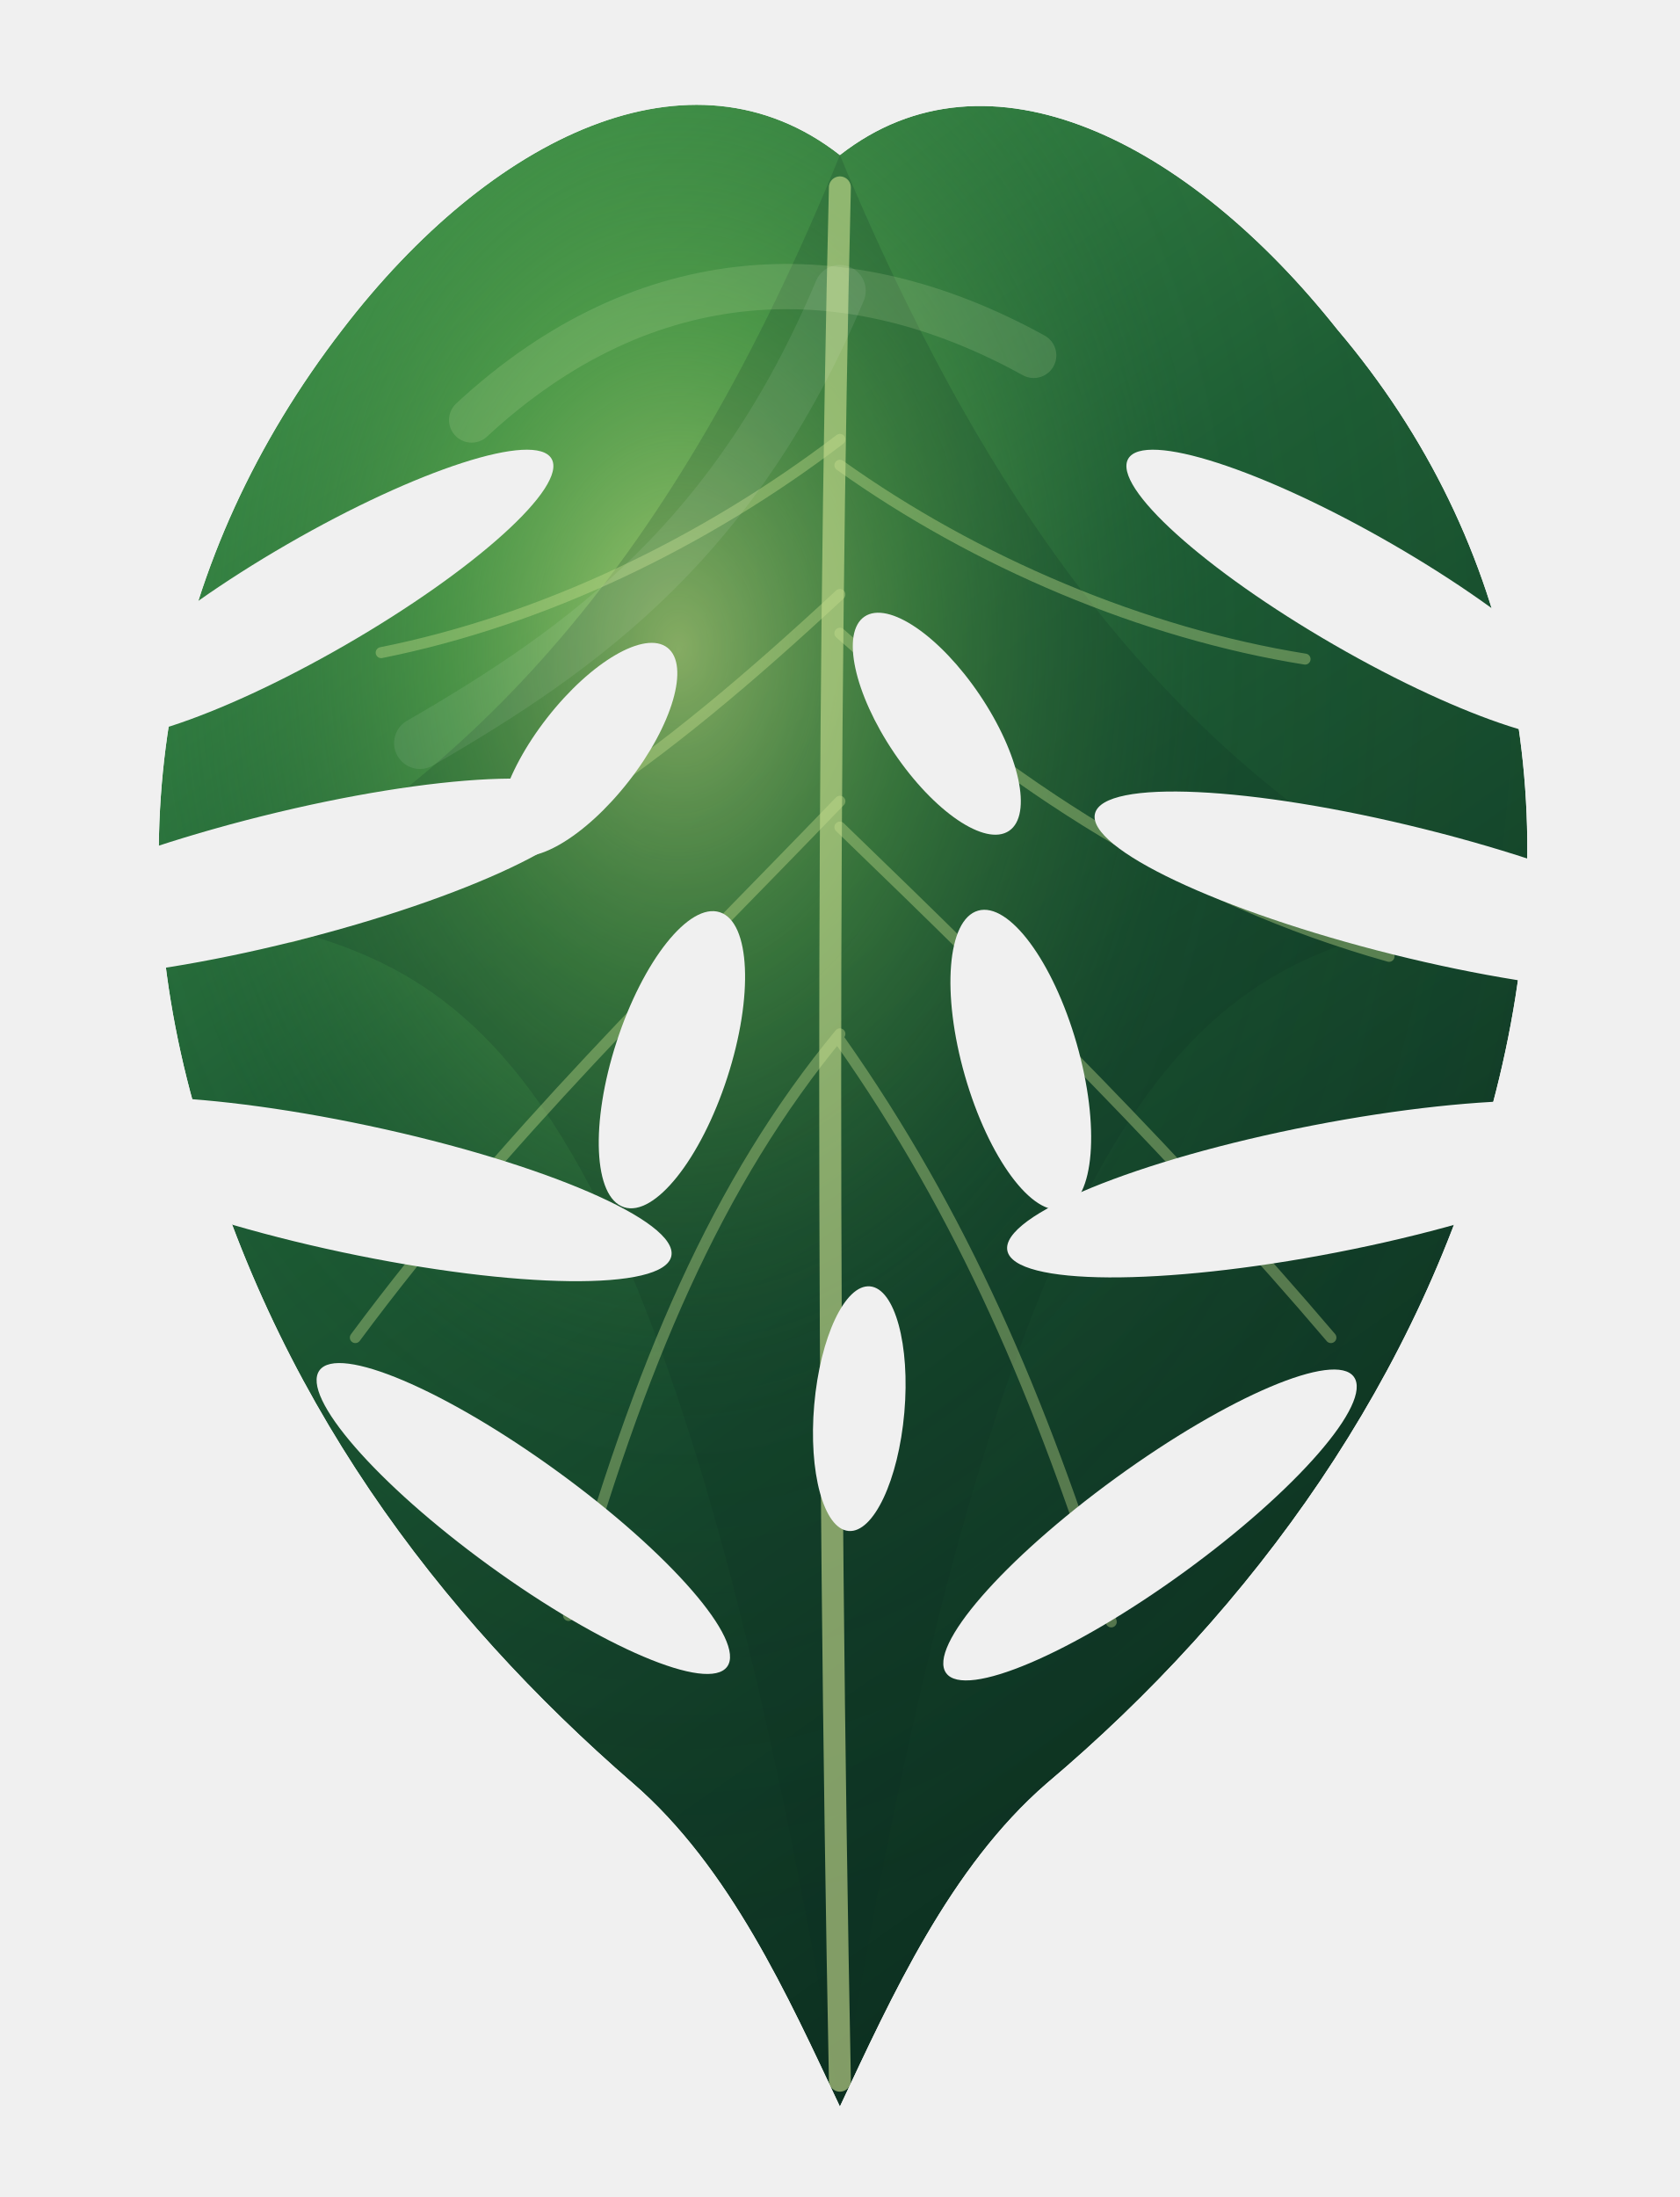
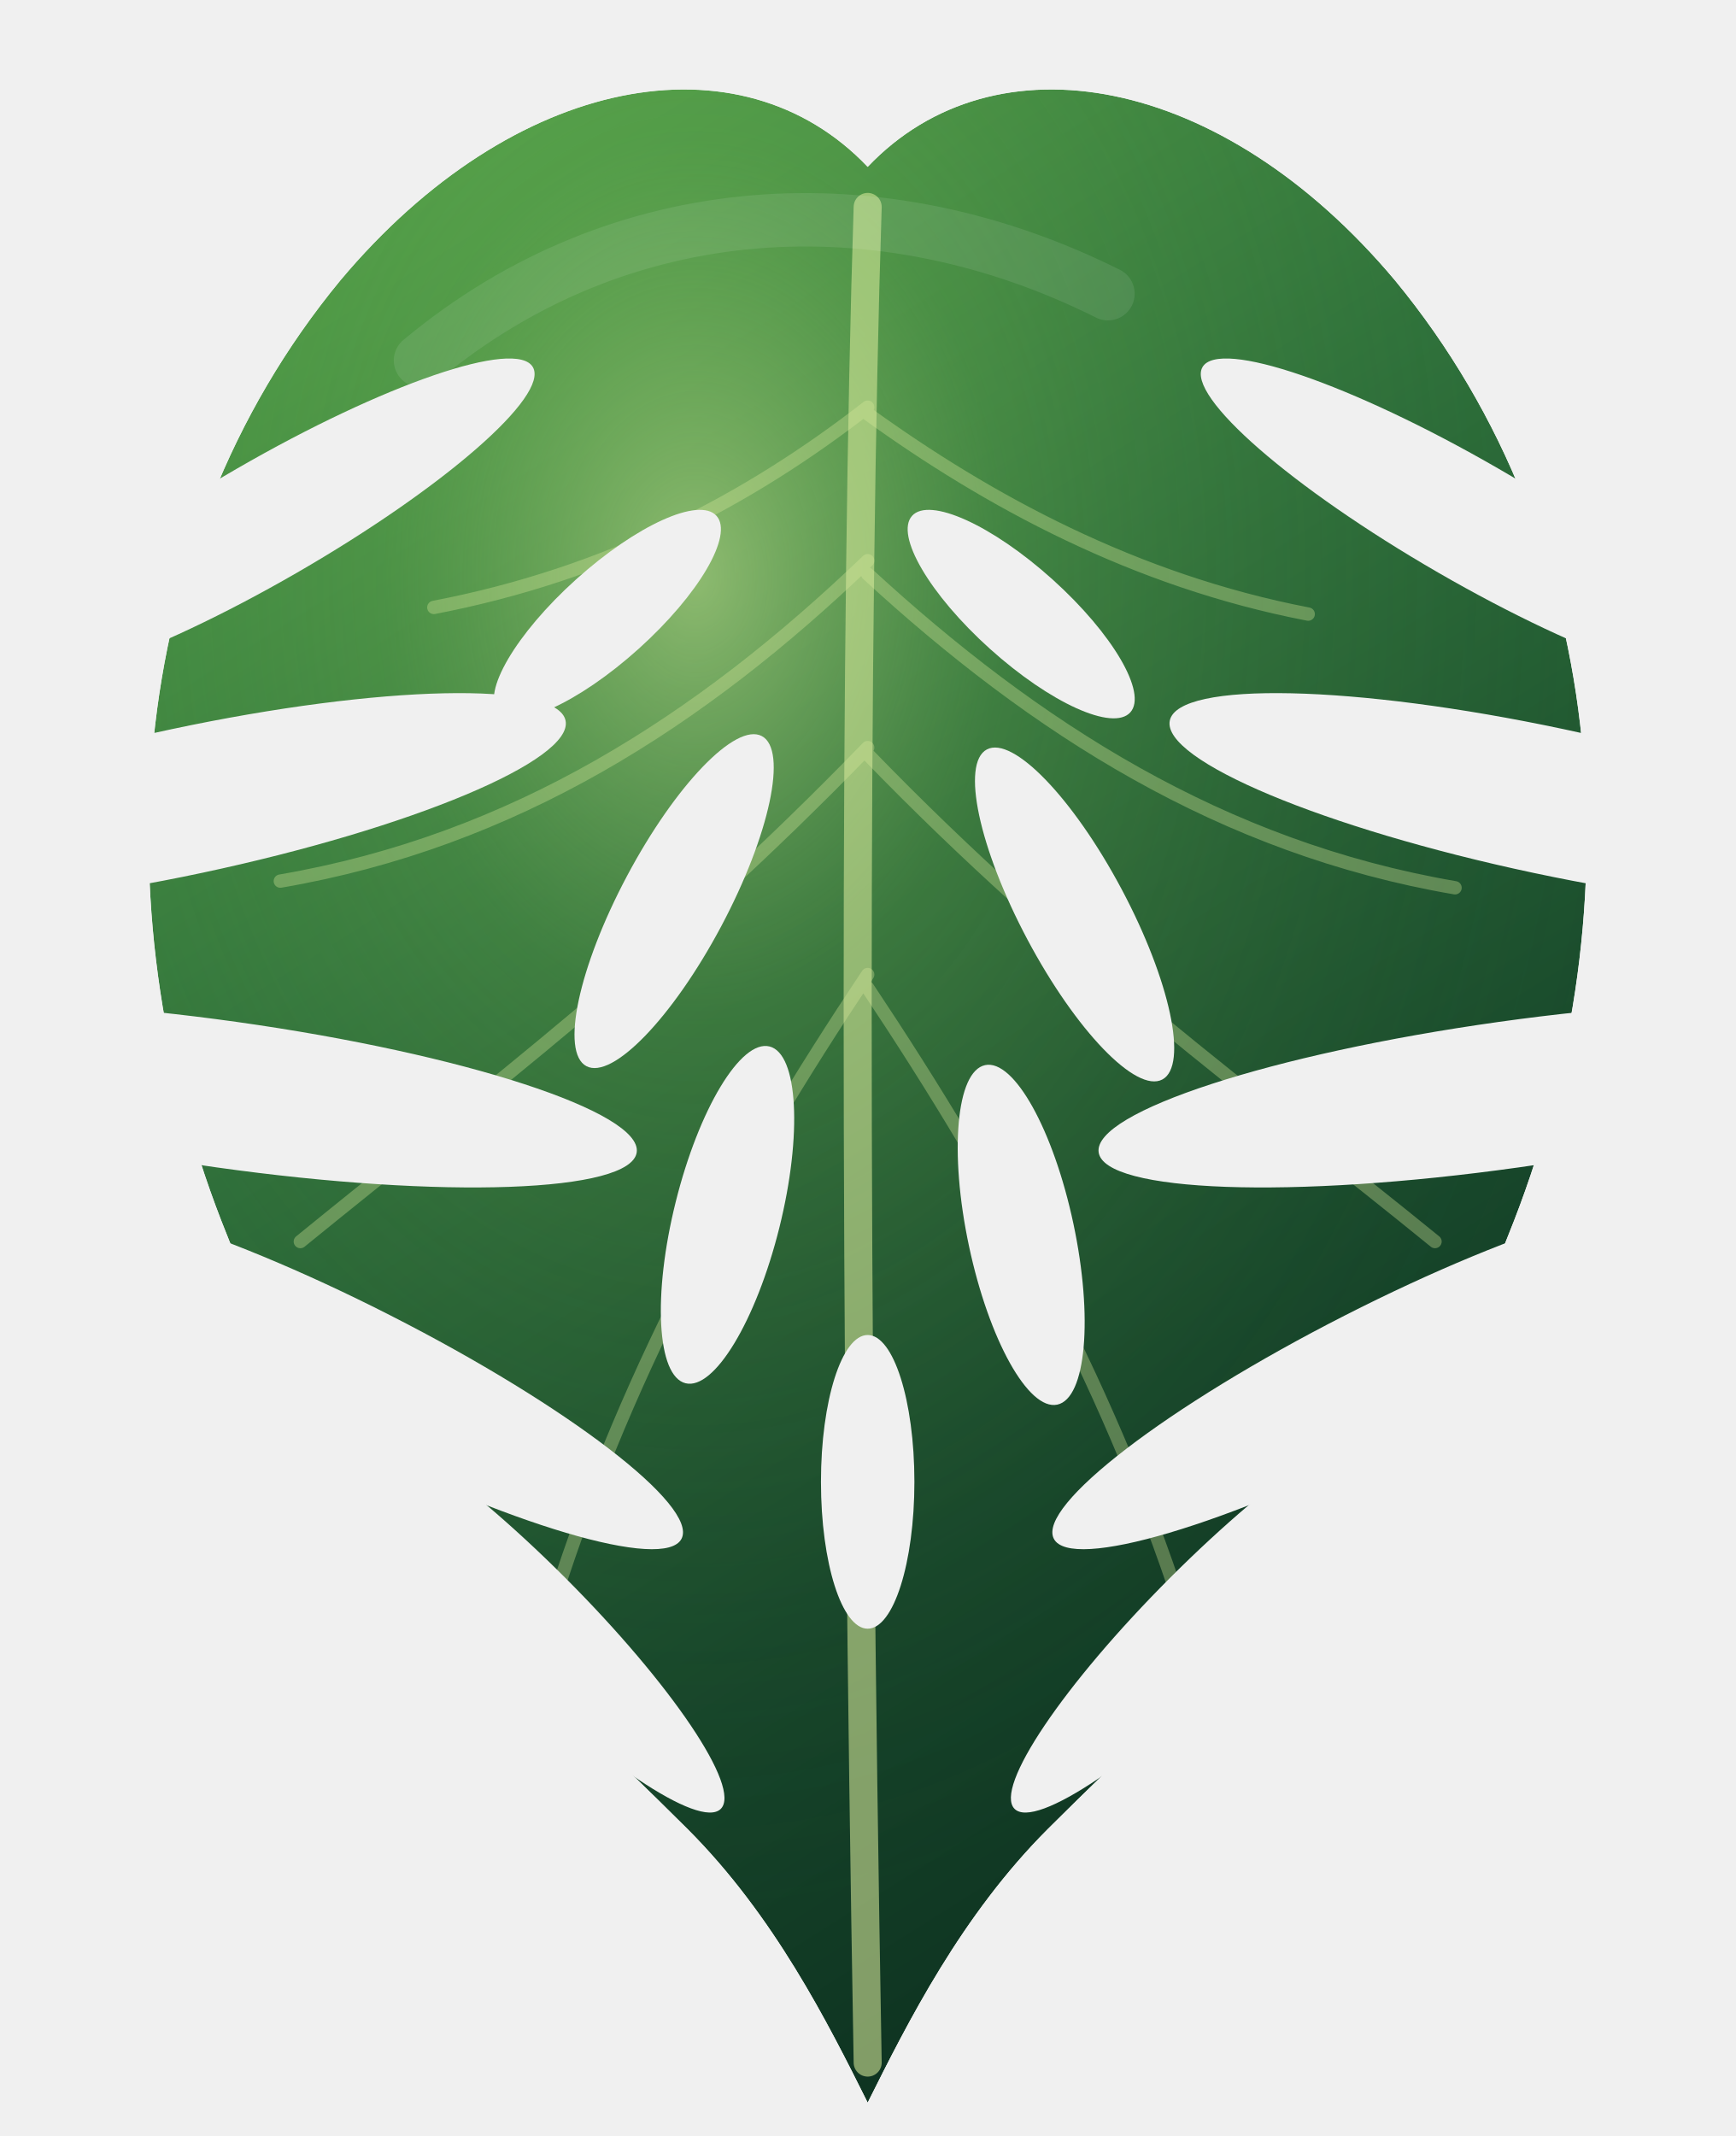
- <svg xmlns="http://www.w3.org/2000/svg" viewBox="0 0 260 340" role="img" aria-label="Monstera leaf silhouette">
+ <svg xmlns="http://www.w3.org/2000/svg" viewBox="0 0 260 320" role="img" aria-label="Monstera leaf silhouette">
  <defs>
-     <path id="leaf-shape" d="M130 24C107 6 76 21 53 51C26 86 18 128 30 171C42 216 68 250 98 276C113 289 122 309 130 326C138 309 147 289 162 276C194 249 220 213 231 171C243 126 235 84 207 51C184 22 153 6 130 24Z" />
-     <linearGradient id="leaf-fill" x1="38" y1="48" x2="218" y2="303" gradientUnits="userSpaceOnUse">
-       <stop offset="0" stop-color="#3f9549" />
-       <stop offset="0.34" stop-color="#1e5f35" />
-       <stop offset="0.68" stop-color="#123e28" />
-       <stop offset="1" stop-color="#09291d" />
+     <path id="leaf-shape" d="M130 25C111 5 77 11 51 42C18 82 15 138 34 185C50 226 80 251 103 274C116 287 124 303 130 315C136 303 144 287 157 274C180 251 210 226 226 185C245 138 242 82 209 42C183 11 149 5 130 25Z" />
+     <linearGradient id="leaf-fill" x1="50" y1="38" x2="210" y2="292" gradientUnits="userSpaceOnUse">
+       <stop offset="0" stop-color="#4b9a45" />
+       <stop offset="0.32" stop-color="#2f733b" />
+       <stop offset="0.70" stop-color="#17462a" />
+       <stop offset="1" stop-color="#0b2d1e" />
    </linearGradient>
-     <radialGradient id="leaf-gloss" cx="38%" cy="27%" r="67%">
-       <stop offset="0" stop-color="#c7e583" stop-opacity="0.76" />
-       <stop offset="0.26" stop-color="#6fb852" stop-opacity="0.42" />
-       <stop offset="0.58" stop-color="#1c5332" stop-opacity="0.10" />
-       <stop offset="1" stop-color="#061a12" stop-opacity="0" />
+     <radialGradient id="leaf-highlight" cx="38%" cy="24%" r="68%">
+       <stop offset="0" stop-color="#d5ed99" stop-opacity="0.55" />
+       <stop offset="0.32" stop-color="#7fb85a" stop-opacity="0.22" />
+       <stop offset="1" stop-color="#123a26" stop-opacity="0" />
    </radialGradient>
    <mask id="leaf-cutouts" maskUnits="userSpaceOnUse">
-       <rect width="260" height="340" fill="black" />
+       <rect width="260" height="320" fill="black" />
      <use href="#leaf-shape" fill="white" />
-       <ellipse cx="49" cy="92" rx="9" ry="42" transform="rotate(60 49 92)" fill="black" />
-       <ellipse cx="43" cy="136" rx="10" ry="50" transform="rotate(76 43 136)" fill="black" />
-       <ellipse cx="55" cy="184" rx="10" ry="50" transform="rotate(102 55 184)" fill="black" />
-       <ellipse cx="81" cy="235" rx="9" ry="39" transform="rotate(126 81 235)" fill="black" />
-       <ellipse cx="211" cy="92" rx="9" ry="42" transform="rotate(-60 211 92)" fill="black" />
-       <ellipse cx="218" cy="138" rx="10" ry="50" transform="rotate(-76 218 138)" fill="black" />
-       <ellipse cx="205" cy="184" rx="10" ry="50" transform="rotate(-101 205 184)" fill="black" />
-       <ellipse cx="178" cy="236" rx="9" ry="39" transform="rotate(-126 178 236)" fill="black" />
-       <ellipse cx="91" cy="116" rx="8" ry="20" transform="rotate(38 91 116)" fill="black" />
-       <ellipse cx="104" cy="164" rx="9" ry="24" transform="rotate(18 104 164)" fill="black" />
-       <ellipse cx="145" cy="112" rx="8" ry="20" transform="rotate(-34 145 112)" fill="black" />
-       <ellipse cx="158" cy="164" rx="9" ry="24" transform="rotate(-16 158 164)" fill="black" />
-       <ellipse cx="133" cy="218" rx="7" ry="19" transform="rotate(5 133 218)" fill="black" />
+       <ellipse cx="40" cy="78" rx="9" ry="46" transform="rotate(60 40 78)" fill="black" />
+       <ellipse cx="28" cy="120" rx="11" ry="58" transform="rotate(78 28 120)" fill="black" />
+       <ellipse cx="34" cy="164" rx="11" ry="62" transform="rotate(98 34 164)" fill="black" />
+       <ellipse cx="54" cy="206" rx="10" ry="54" transform="rotate(117 54 206)" fill="black" />
+       <ellipse cx="79" cy="242" rx="8" ry="41" transform="rotate(135 79 242)" fill="black" />
+       <ellipse cx="220" cy="78" rx="9" ry="46" transform="rotate(-60 220 78)" fill="black" />
+       <ellipse cx="232" cy="120" rx="11" ry="58" transform="rotate(-78 232 120)" fill="black" />
+       <ellipse cx="226" cy="164" rx="11" ry="62" transform="rotate(-98 226 164)" fill="black" />
+       <ellipse cx="206" cy="206" rx="10" ry="54" transform="rotate(-117 206 206)" fill="black" />
+       <ellipse cx="181" cy="242" rx="8" ry="41" transform="rotate(-135 181 242)" fill="black" />
+       <ellipse cx="91" cy="92" rx="7" ry="22" transform="rotate(48 91 92)" fill="black" />
+       <ellipse cx="101" cy="135" rx="8" ry="28" transform="rotate(28 101 135)" fill="black" />
+       <ellipse cx="109" cy="182" rx="8" ry="26" transform="rotate(14 109 182)" fill="black" />
+       <ellipse cx="153" cy="92" rx="7" ry="22" transform="rotate(-48 153 92)" fill="black" />
+       <ellipse cx="161" cy="137" rx="8" ry="28" transform="rotate(-28 161 137)" fill="black" />
+       <ellipse cx="153" cy="185" rx="8" ry="26" transform="rotate(-12 153 185)" fill="black" />
+       <ellipse cx="130" cy="222" rx="7" ry="22" fill="black" />
    </mask>
  </defs>
  <g mask="url(#leaf-cutouts)">
    <use href="#leaf-shape" fill="url(#leaf-fill)" />
-     <use href="#leaf-shape" fill="url(#leaf-gloss)" />
-     <path d="M34 141C73 120 104 88 130 24C157 89 188 121 226 141C193 150 159 150 130 326C101 151 68 150 34 141Z" fill="#0d2c20" opacity="0.18" />
-     <path d="M130 29C128 111 128 219 130 322" fill="none" stroke="#c9df8f" stroke-width="3.4" stroke-linecap="round" opacity="0.62" />
-     <path d="M130 68C109 84 84 96 59 101M130 92C102 118 78 136 45 145M130 124C104 151 78 176 55 207M130 160C111 183 99 211 88 250M130 72C151 87 177 98 202 102M130 98C157 122 183 139 215 148M130 128C158 155 183 180 206 207M130 161C149 188 161 216 172 251" fill="none" stroke="#c9df8f" stroke-width="1.7" stroke-linecap="round" opacity="0.38" />
-     <path d="M73 65C100 40 131 39 160 55" fill="none" stroke="#e6f0bf" stroke-width="7" stroke-linecap="round" opacity="0.15" />
-     <path d="M65 115C91 100 114 83 130 45" fill="none" stroke="#ffffff" stroke-width="8" stroke-linecap="round" opacity="0.08" />
+     <use href="#leaf-shape" fill="url(#leaf-highlight)" />
+     <path d="M130 31C128 93 128 196 130 309" fill="none" stroke="#d6e99a" stroke-width="4.2" stroke-linecap="round" opacity="0.58" />
+     <path d="M130 61C112 75 91 86 65 91M130 84C105 108 77 126 42 132M130 112C100 143 72 164 45 186M130 146C110 176 93 207 82 243M130 62C148 75 170 87 196 92M130 86C155 109 183 127 218 133M130 113C160 144 188 164 215 186M130 148C150 178 167 209 178 244" fill="none" stroke="#d6e99a" stroke-width="2" stroke-linecap="round" opacity="0.35" />
+     <path d="M63 54C93 29 132 27 166 44" fill="none" stroke="#ffffff" stroke-width="8" stroke-linecap="round" opacity="0.09" />
  </g>
</svg>
